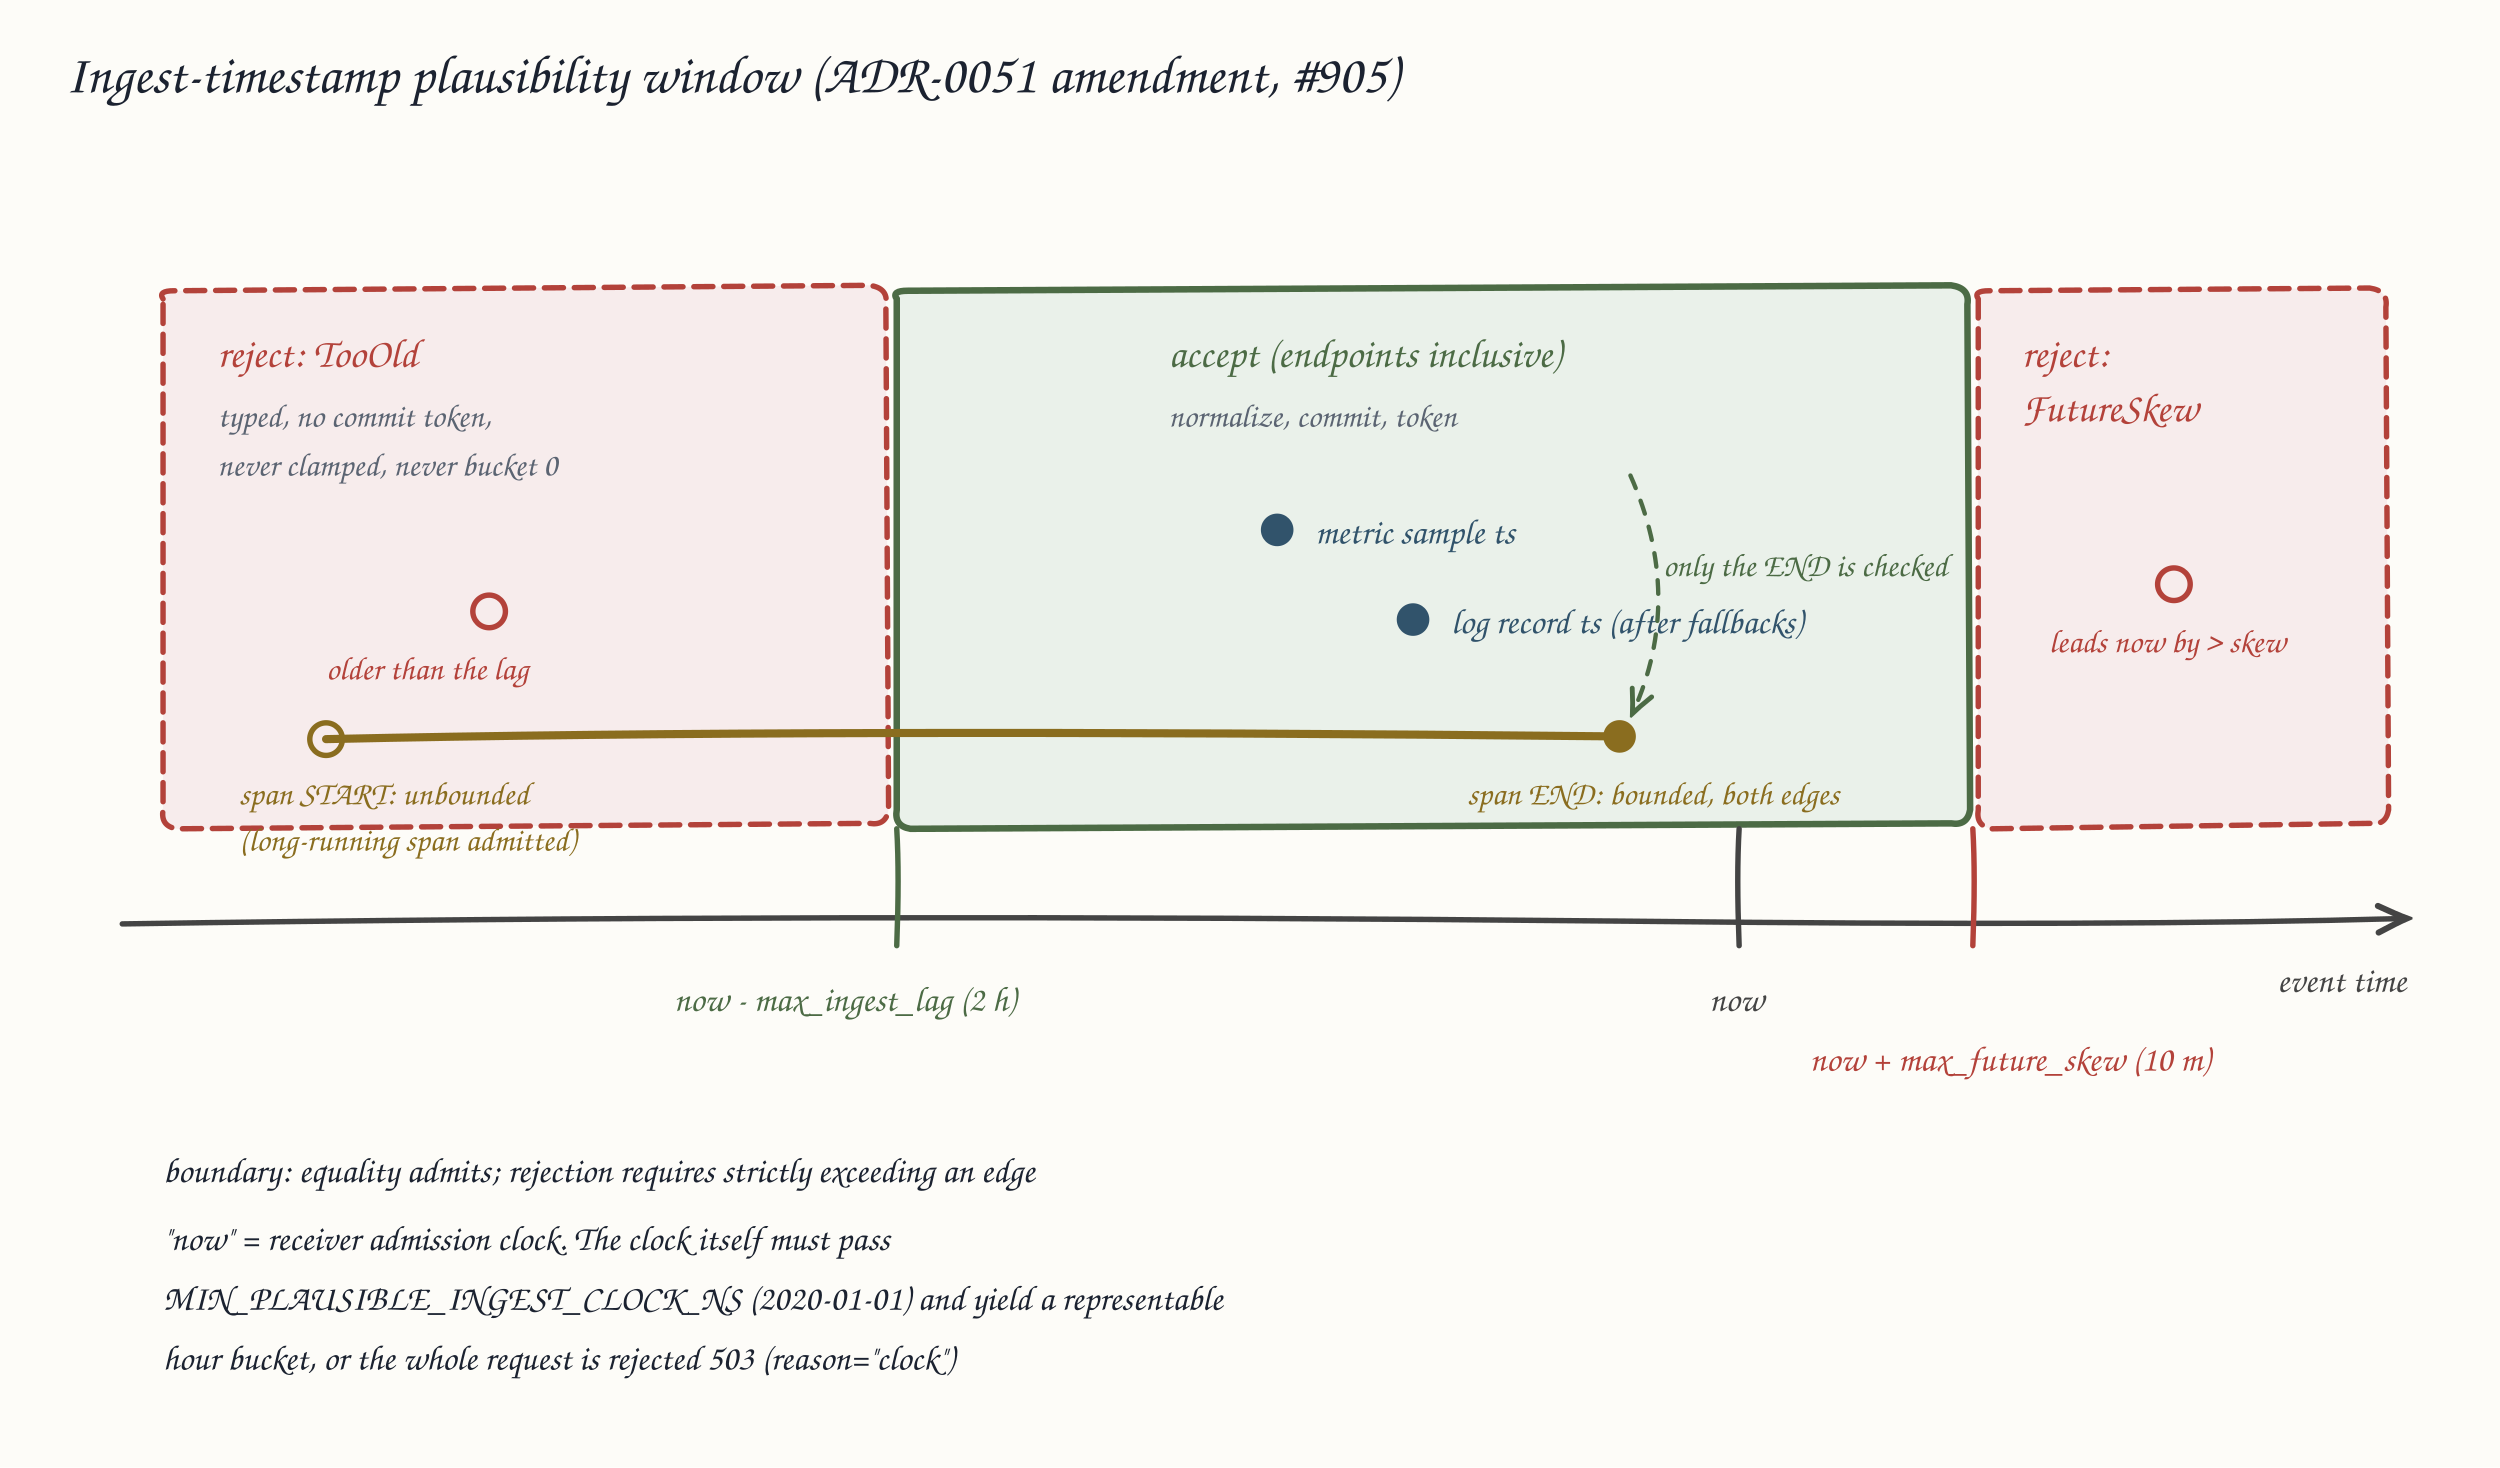
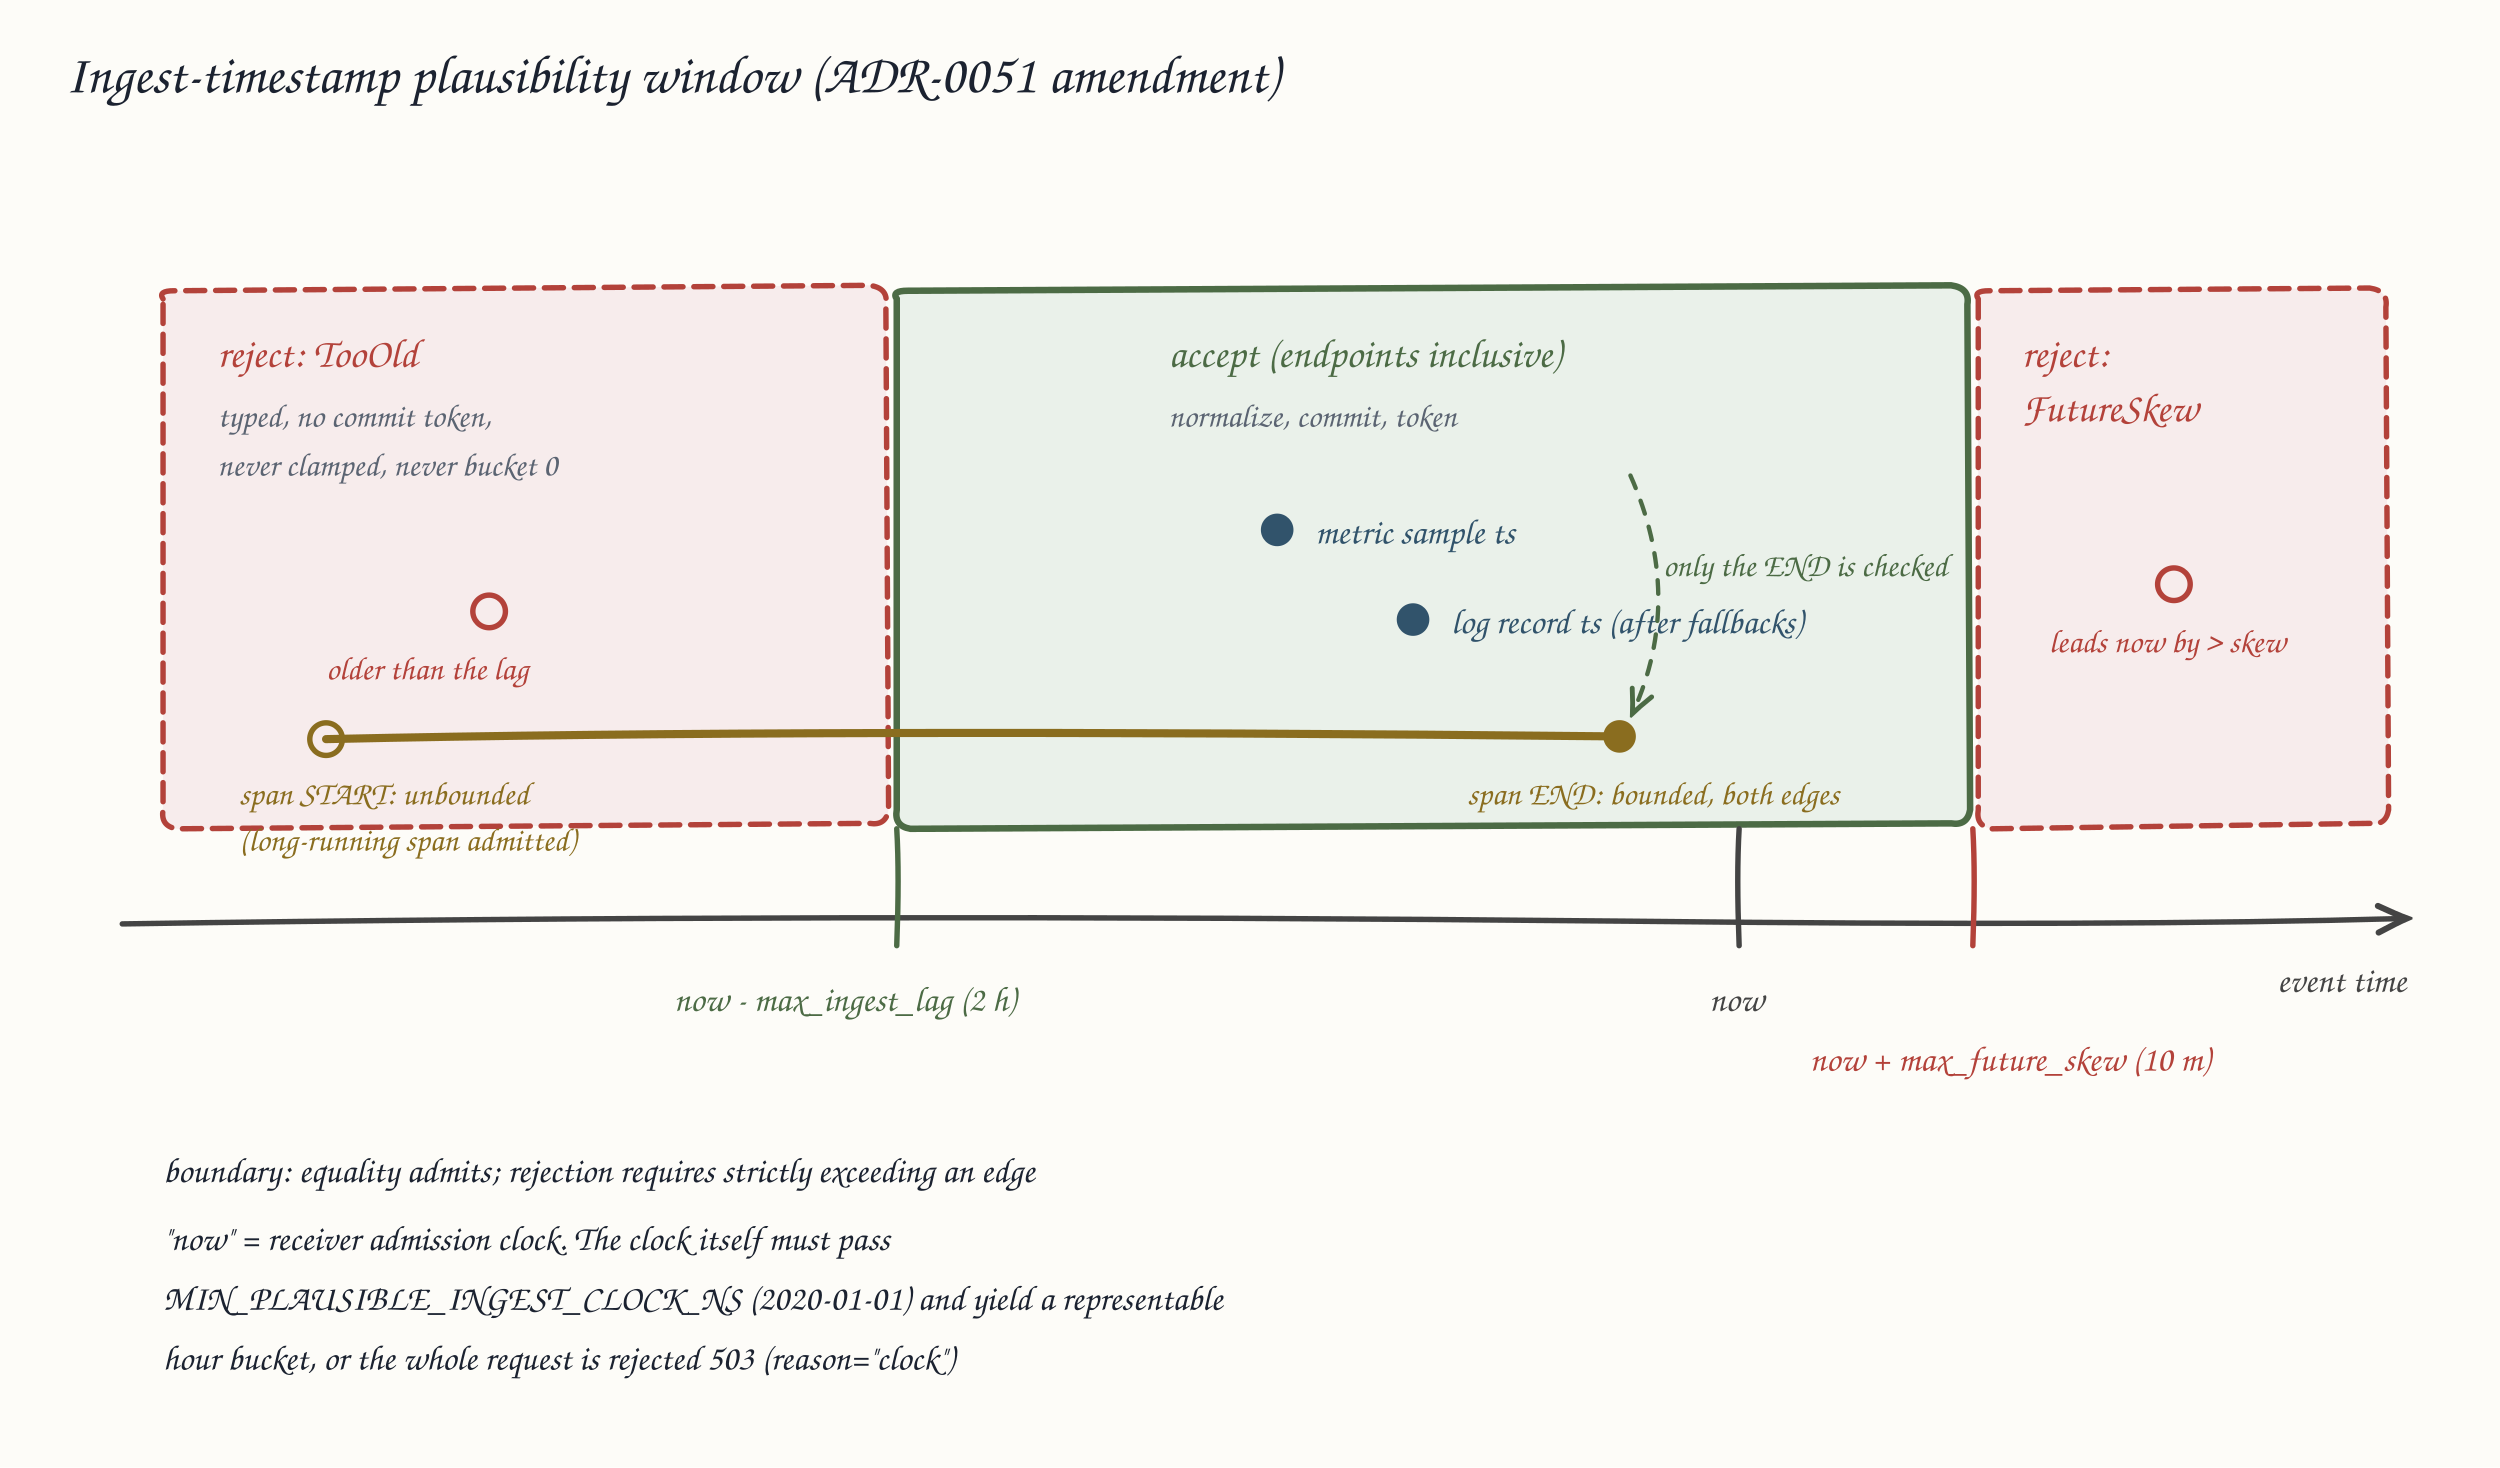
<svg xmlns="http://www.w3.org/2000/svg" viewBox="0 0 920 540" font-family="'Segoe Print','Bradley Hand','Comic Sans MS',cursive" font-size="15">
  <defs>
    <marker id="arr" viewBox="0 0 10 10" refX="8" refY="5" markerWidth="7" markerHeight="7" orient="auto-start-reverse">
      <path d="M 1 1.5 Q 6 4 8.5 5 Q 6 6 1 8.5" fill="none" stroke="#444" stroke-width="1.6" stroke-linecap="round" />
    </marker>
    <marker id="arrG" viewBox="0 0 10 10" refX="8" refY="5" markerWidth="7" markerHeight="7" orient="auto-start-reverse">
      <path d="M 1 1.5 Q 6 4 8.5 5 Q 6 6 1 8.5" fill="none" stroke="#4c6b45" stroke-width="1.6" stroke-linecap="round" />
    </marker>
  </defs>
  <rect width="920" height="540" fill="#fdfcf8" />
-   <text x="24" y="34" font-size="20" fill="#1b2230">Ingest-timestamp plausibility window (ADR-0051 amendment, #905)</text>
+   <text x="24" y="34" font-size="20" fill="#1b2230">Ingest-timestamp plausibility window (ADR-0051 amendment)</text>
  <path d="M 60 110 Q 58 107 64 107 L 320 105 Q 327 106 326 112 L 327 298 Q 326 304 320 303 L 65 305 Q 59 304 60 298 Z" fill="#f7ecec" stroke="#b3423a" stroke-width="2" stroke-dasharray="7 4" stroke-linecap="round" />
  <text x="80" y="135" fill="#b3423a">reject: TooOld</text>
  <text x="80" y="157" font-size="12" fill="#5b6472">typed, no commit token,</text>
  <text x="80" y="175" font-size="12" fill="#5b6472">never clamped, never bucket 0</text>
  <path d="M 330 110 Q 328 107 334 107 L 718 105 Q 725 106 724 112 L 725 298 Q 724 304 718 303 L 335 305 Q 329 304 330 298 Z" fill="#eaf1ea" stroke="#4c6b45" stroke-width="2.4" stroke-linecap="round" />
  <text x="430" y="135" fill="#4c6b45">accept (endpoints inclusive)</text>
  <text x="430" y="157" font-size="12" fill="#5b6472">normalize, commit, token</text>
  <path d="M 728 110 Q 726 107 732 107 L 872 106 Q 879 107 878 113 L 879 298 Q 878 304 872 303 L 733 305 Q 727 304 728 298 Z" fill="#f7ecec" stroke="#b3423a" stroke-width="2" stroke-dasharray="7 4" stroke-linecap="round" />
  <text x="744" y="135" fill="#b3423a">reject:</text>
  <text x="744" y="155" fill="#b3423a">FutureSkew</text>
  <path d="M 45 340 Q 300 336 600 339 Q 780 341 885 338" fill="none" stroke="#444" stroke-width="2" marker-end="url(#arr)" stroke-linecap="round" />
  <text x="838" y="365" font-size="13" fill="#444">event time</text>
  <path d="M 330 305 Q 331 322 330 348" fill="none" stroke="#4c6b45" stroke-width="2" stroke-linecap="round" />
  <text x="248" y="372" font-size="13" fill="#4c6b45">now - max_ingest_lag (2 h)</text>
  <path d="M 640 305 Q 639 322 640 348" fill="none" stroke="#444" stroke-width="2" stroke-linecap="round" />
  <text x="629" y="372" font-size="13" fill="#444">now</text>
  <path d="M 726 305 Q 727 322 726 348" fill="none" stroke="#b3423a" stroke-width="2" stroke-linecap="round" />
  <text x="666" y="394" font-size="13" fill="#b3423a">now + max_future_skew (10 m)</text>
  <circle cx="470" cy="195" r="6" fill="#31536b" />
  <text x="484" y="200" font-size="13" fill="#31536b">metric sample ts</text>
  <circle cx="520" cy="228" r="6" fill="#31536b" />
  <text x="534" y="233" font-size="13" fill="#31536b">log record ts (after fallbacks)</text>
  <circle cx="180" cy="225" r="6" fill="none" stroke="#b3423a" stroke-width="2" />
  <text x="120" y="250" font-size="12" fill="#b3423a">older than the lag</text>
  <circle cx="800" cy="215" r="6" fill="none" stroke="#b3423a" stroke-width="2" />
  <text x="754" y="240" font-size="12" fill="#b3423a">leads now by &gt; skew</text>
  <path d="M 120 272 Q 300 268 596 271" fill="none" stroke="#8a6d1f" stroke-width="3" stroke-linecap="round" />
  <circle cx="120" cy="272" r="6" fill="none" stroke="#8a6d1f" stroke-width="2" />
  <circle cx="596" cy="271" r="6" fill="#8a6d1f" />
  <text x="88" y="296" font-size="12" fill="#8a6d1f">span START: unbounded</text>
  <text x="88" y="313" font-size="12" fill="#8a6d1f">(long-running span admitted)</text>
  <text x="540" y="296" font-size="12" fill="#8a6d1f">span END: bounded, both edges</text>
  <path d="M 600 175 Q 620 220 601 262" fill="none" stroke="#4c6b45" stroke-width="1.6" stroke-dasharray="5 5" marker-end="url(#arrG)" stroke-linecap="round" />
  <text x="612" y="212" font-size="12" fill="#4c6b45">only the END is checked</text>
  <text x="60" y="435" font-size="13" fill="#1b2230">boundary: equality admits; rejection requires strictly exceeding an edge</text>
  <text x="60" y="460" font-size="13" fill="#1b2230">"now" = receiver admission clock. The clock itself must pass</text>
  <text x="60" y="482" font-size="13" fill="#1b2230">MIN_PLAUSIBLE_INGEST_CLOCK_NS (2020-01-01) and yield a representable</text>
  <text x="60" y="504" font-size="13" fill="#1b2230">hour bucket, or the whole request is rejected 503 (reason="clock")</text>
</svg>
